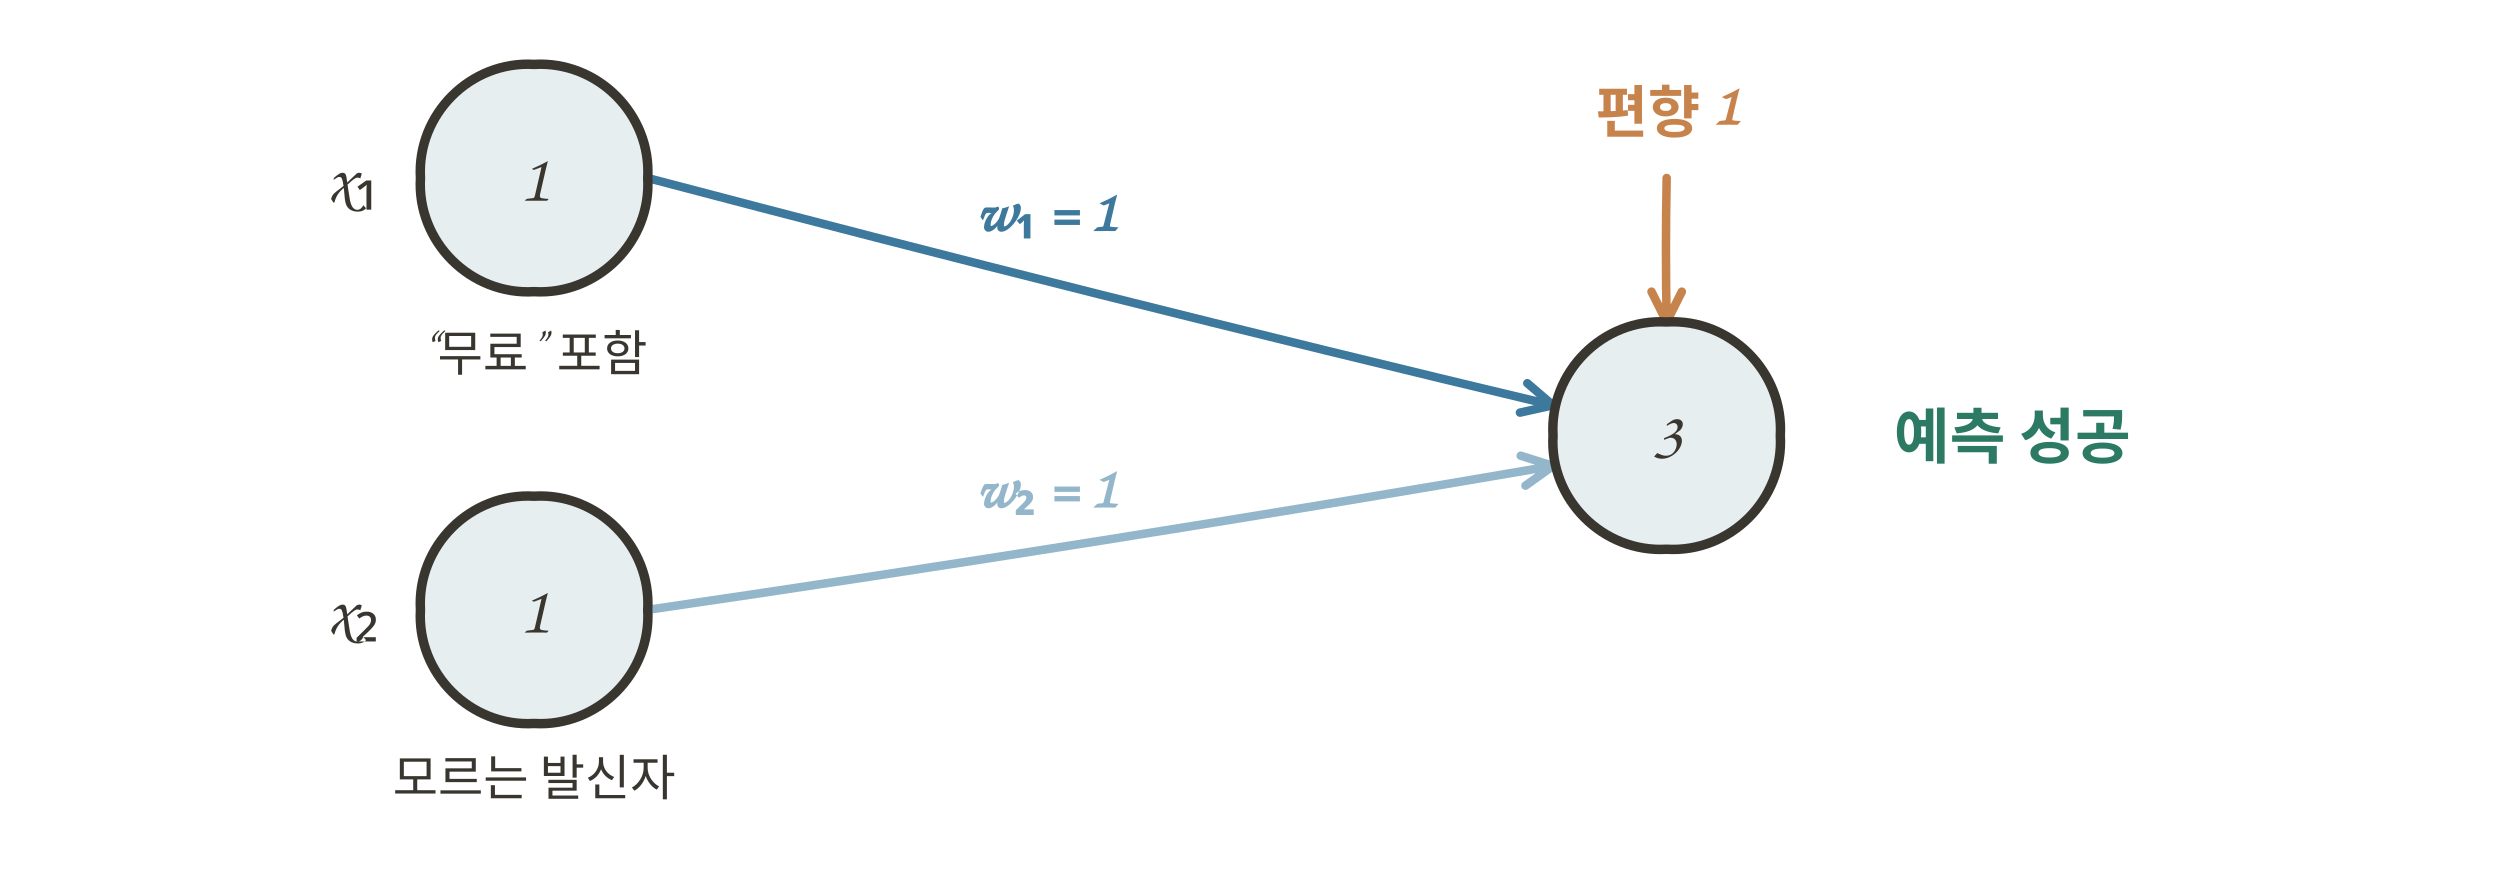
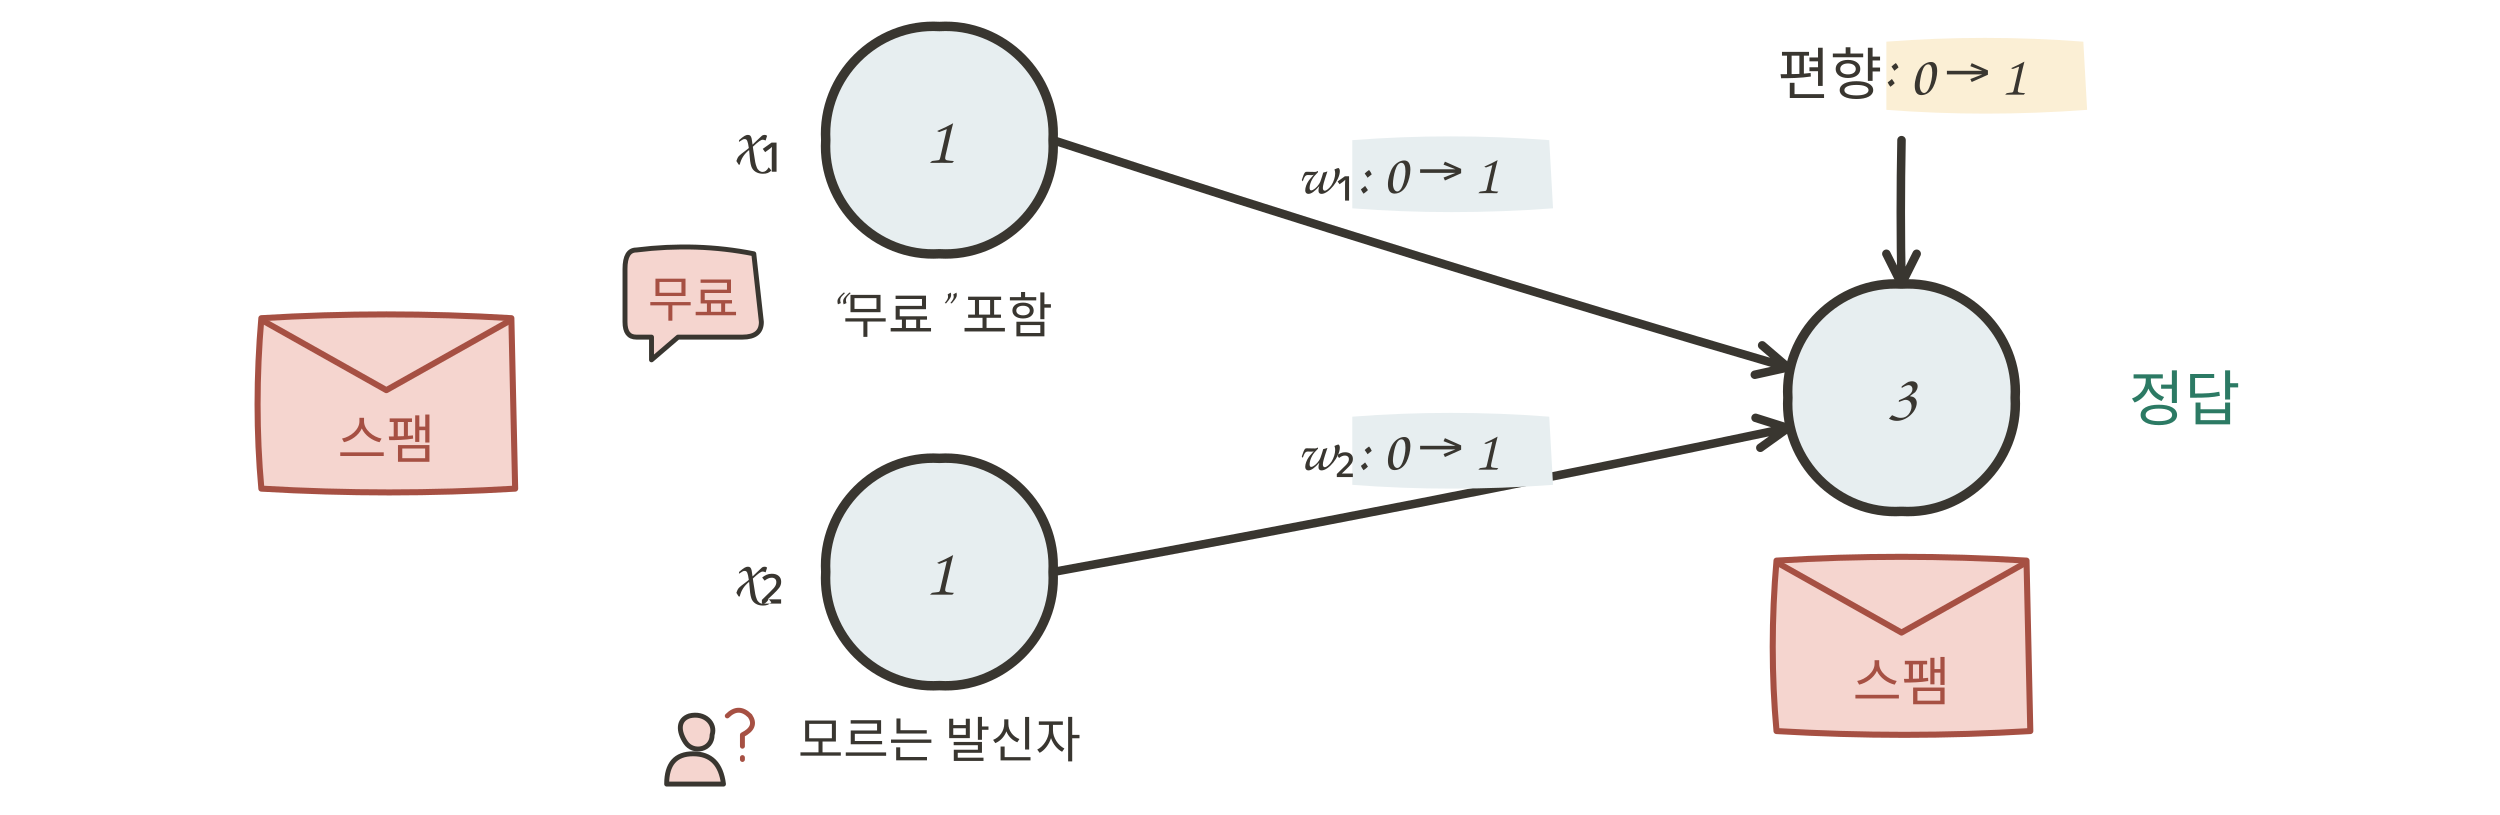
- <svg xmlns="http://www.w3.org/2000/svg" width="660" height="230" viewBox="0 35 660 230" role="img" aria-labelledby="title desc">
-   <g fill="none" stroke-linecap="round">
-     <path stroke="#3d789d" stroke-width="2.25" d="M171 82 Q290.135 113.455 410 142 M403.21 136.17 L410 142 L401.27 143.93" stroke-linecap="round" stroke-linejoin="round" />
-     <path stroke="#93b6ca" stroke-width="2.25" d="M171 196 Q290.736 178.481 410 158 M401.47 155.31 L410 158 L402.73 163.21" stroke-linecap="round" stroke-linejoin="round" />
-     <path stroke="#c7834c" stroke-width="2.25" d="M440 82 Q439.62 101 440 120 M444.00 112.00 L440 120 L436.00 112.00" stroke-linecap="round" stroke-linejoin="round" />
+ <svg xmlns="http://www.w3.org/2000/svg" width="660" height="215" viewBox="0 45 660 215" role="img" aria-labelledby="title desc">
+   <g transform="translate(62 0)">
+     <g fill="none" stroke-linecap="round">
+       <path stroke="#393630" stroke-width="2.25" d="M216 82 Q312.5 113.5 410 142 M403.21 136.17 L410 142 L401.27 143.93" stroke-linecap="round" stroke-linejoin="round" />
+       <path stroke="#393630" stroke-width="2.25" d="M216 196 Q312.5 178.5 410 158 M401.47 155.31 L410 158 L402.73 163.21" stroke-linecap="round" stroke-linejoin="round" />
+       <path stroke="#393630" stroke-width="2.25" d="M440 82 Q439.62 101 440 120 M444.00 112.00 L440 120 L436.00 112.00" stroke-linecap="round" stroke-linejoin="round" />
+     </g>
+     <g fill="#e7eef0" stroke="#393630" stroke-width="2.5">
+       <g transform="translate(45 0)">
+         <path d="M141 52 C157.8 51 172 65.2 171 82 C172 98.8 157.8 113 141 112 C124.2 113 110 98.8 111 82 C110 65.2 124.2 51 141 52 Z" stroke-linecap="round" stroke-linejoin="round" />
+       </g>
+       <g transform="translate(45 0)">
+         <path d="M141 166 C157.8 165 172 179.2 171 196 C172 212.8 157.8 227 141 226 C124.2 227 110 212.8 111 196 C110 179.2 124.2 165 141 166 Z" stroke-linecap="round" stroke-linejoin="round" />
+       </g>
+       <path d="M440 120 C456.8 119 471 133.2 470 150 C471 166.8 456.8 181 440 180 C423.2 181 409 166.8 410 150 C409 133.2 423.2 119 440 120 Z" stroke-linecap="round" stroke-linejoin="round" />
+     </g>
+     <g fill="#393630" font-family="Chalkboard SE, Segoe Print, Apple SD Gothic Neo, Noto Sans KR, Malgun Gothic, cursive" text-anchor="middle">
+       <text x="186" y="88" font-size="18">1</text>
+       <text x="186" y="202" font-size="18">1</text>
+       <text x="440" y="156" font-size="18">3</text>
+     </g>
+     <g transform="translate(45 0)" stroke="#393630" stroke-width="1.3" stroke-linecap="round" stroke-linejoin="round">
+       <path d="M61 111 Q77 109 92 112 L94 130 Q94 134 89 134 L72 134 L65 140 L65 134 L61 134 Q58 134 58 130 L58 116 Q58 111 61 111 Z" fill="#f5d5cf" />
+       <text x="76" y="123" dominant-baseline="central" text-anchor="middle" font-family="Apple SD Gothic Neo, Noto Sans KR, Malgun Gothic, sans-serif" font-size="13" font-weight="400" fill="#a65043" stroke="none">무료</text>
+       <path d="M75 234 C79 233 82 236 81 239 C81 243 76 244 74 241 C72 238 72 235 75 234 Z" fill="#f5d5cf" />
+       <path d="M69 252 Q69 244 76 244 Q83 244 84 252 Z" fill="#f5d5cf" />
+       <path d="M85 234 Q88 231 91 234 Q93 237 89 239 L89 242 M89 245 L89 245.5" fill="none" stroke="#a65043" />
+     </g>
+     <g fill="#393630" font-family="Chalkboard SE, Segoe Print, Apple SD Gothic Neo, Noto Sans KR, Malgun Gothic, cursive">
+       <text x="145" y="88" font-size="18" text-anchor="end">x₁</text>
+       <text x="186" y="131" font-size="13" text-anchor="middle">“무료” 포함</text>
+       <text x="145" y="202" font-size="18" text-anchor="end">x₂</text>
+       <text x="186" y="245" font-size="13" text-anchor="middle">모르는 발신자</text>
+     </g>
+     <g fill="#e7eef0">
+       <path d="M295 82 Q321 80 347 82 L348 100 Q321 102 295 100 Z" />
+       <path d="M295 155 Q321 153 347 155 L348 173 Q321 175 295 173 Z" />
+     </g>
+     <path d="M436 56 Q462 54 488 56 L489 74 Q462 76 436 74 Z" fill="#fbefd5" />
+     <g font-family="Chalkboard SE, Segoe Print, Apple SD Gothic Neo, Noto Sans KR, Malgun Gothic, cursive" font-size="15" font-weight="400" text-anchor="middle">
+       <text x="307" y="96" fill="#393630">w₁: <tspan>0 → 1</tspan>
+       </text>
+       <text x="307" y="169" fill="#393630">w₂: <tspan>0 → 1</tspan>
+       </text>
+       <text x="440" y="70" fill="#393630">편향: <tspan>0 → 1</tspan>
+       </text>
+     </g>
+     <g font-family="Chalkboard SE, Segoe Print, Apple SD Gothic Neo, Noto Sans KR, Malgun Gothic, cursive" font-weight="400">
+       <g text-anchor="middle">
+         <g stroke="#a65043" stroke-width="1.6" stroke-linecap="round" stroke-linejoin="round">
+           <path d="M7 129 Q40 127 73 129 L74 174 Q41 176 7 174 Q5 152 7 129 Z" fill="#f5d5cf" />
+           <path d="M8 130 L40 148 L72 130" fill="none" />
+         </g>
+         <text x="40" y="166" fill="#a65043" font-family="Apple SD Gothic Neo, Noto Sans KR, Malgun Gothic, sans-serif" font-size="14">스팸</text>
+       </g>
+       <g text-anchor="middle">
+         <g stroke="#a65043" stroke-width="1.6" stroke-linecap="round" stroke-linejoin="round">
+           <path d="M407 193 Q440 191 473 193 L474 238 Q441 240 407 238 Q405 216 407 193 Z" fill="#f5d5cf" />
+           <path d="M408 194 L440 212 L472 194" fill="none" />
+         </g>
+         <text x="440" y="230" fill="#a65043" font-family="Apple SD Gothic Neo, Noto Sans KR, Malgun Gothic, sans-serif" font-size="14">스팸</text>
+       </g>
+       <text x="500" y="156" fill="#2c7a64" font-size="16">정답</text>
+     </g>
  </g>
-   <g fill="#e7eef0" stroke="#393630" stroke-width="2.5">
-     <path d="M141 52 C157.8 51 172 65.2 171 82 C172 98.8 157.8 113 141 112 C124.2 113 110 98.8 111 82 C110 65.2 124.2 51 141 52 Z" stroke-linecap="round" stroke-linejoin="round" />
-     <path d="M141 166 C157.8 165 172 179.2 171 196 C172 212.8 157.8 227 141 226 C124.2 227 110 212.8 111 196 C110 179.2 124.2 165 141 166 Z" stroke-linecap="round" stroke-linejoin="round" />
-     <path d="M440 120 C456.8 119 471 133.2 470 150 C471 166.8 456.8 181 440 180 C423.2 181 409 166.8 410 150 C409 133.2 423.2 119 440 120 Z" stroke-linecap="round" stroke-linejoin="round" />
-   </g>
-   <g fill="#393630" font-family="Chalkboard SE, Segoe Print, Apple SD Gothic Neo, Noto Sans KR, Malgun Gothic, cursive" text-anchor="middle">
-     <text x="141" y="88" font-size="18">1</text>
-     <text x="141" y="202" font-size="18">1</text>
-     <text x="440" y="156" font-size="18">3</text>
-   </g>
-   <g fill="#393630" font-family="Chalkboard SE, Segoe Print, Apple SD Gothic Neo, Noto Sans KR, Malgun Gothic, cursive">
-     <text x="100" y="88" font-size="18" text-anchor="end">x₁</text>
-     <text x="141" y="131" font-size="13" text-anchor="middle">“무료” 포함</text>
-     <text x="100" y="202" font-size="18" text-anchor="end">x₂</text>
-     <text x="141" y="245" font-size="13" text-anchor="middle">모르는 발신자</text>
-   </g>
-   <g font-family="Chalkboard SE, Segoe Print, Apple SD Gothic Neo, Noto Sans KR, Malgun Gothic, cursive" font-size="15" font-weight="700" text-anchor="middle">
-     <text x="276" y="96" fill="#3d789d">w₁ = 1</text>
-     <text x="276" y="169" fill="#93b6ca">w₂ = 1</text>
-     <text x="440" y="70" fill="#c7834c">편향 1</text>
-   </g>
-   <text x="500" y="156" fill="#2c7a64" font-family="Chalkboard SE, Segoe Print, Apple SD Gothic Neo, Noto Sans KR, Malgun Gothic, cursive" font-size="16" font-weight="700">예측 성공</text>
</svg>
